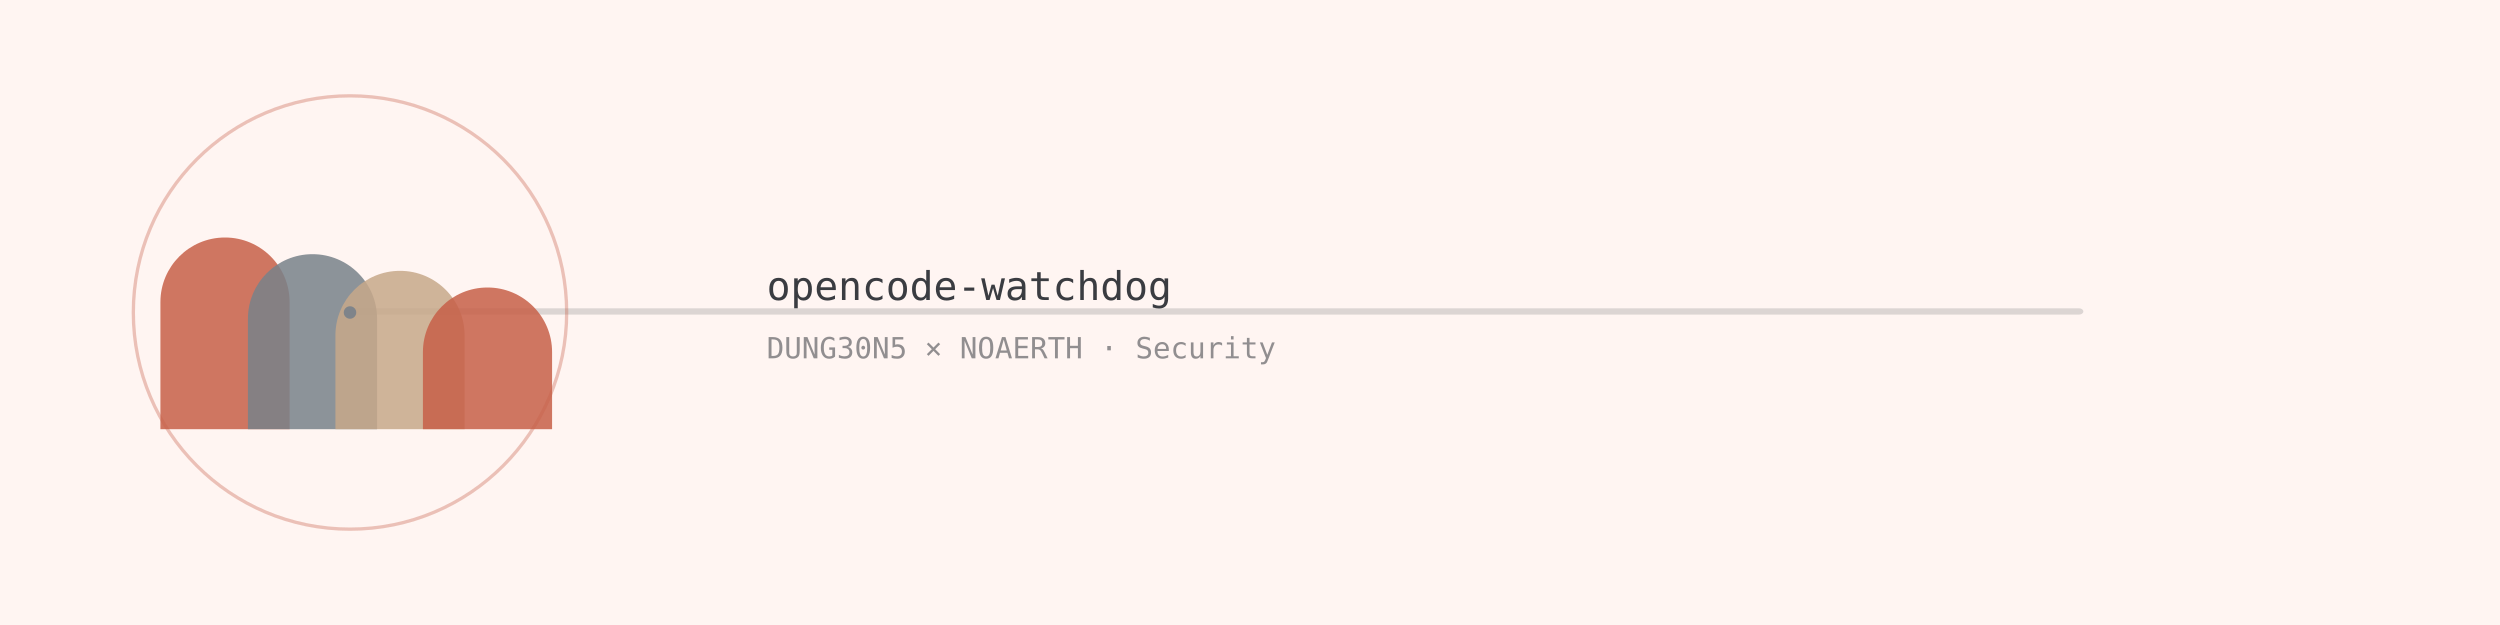
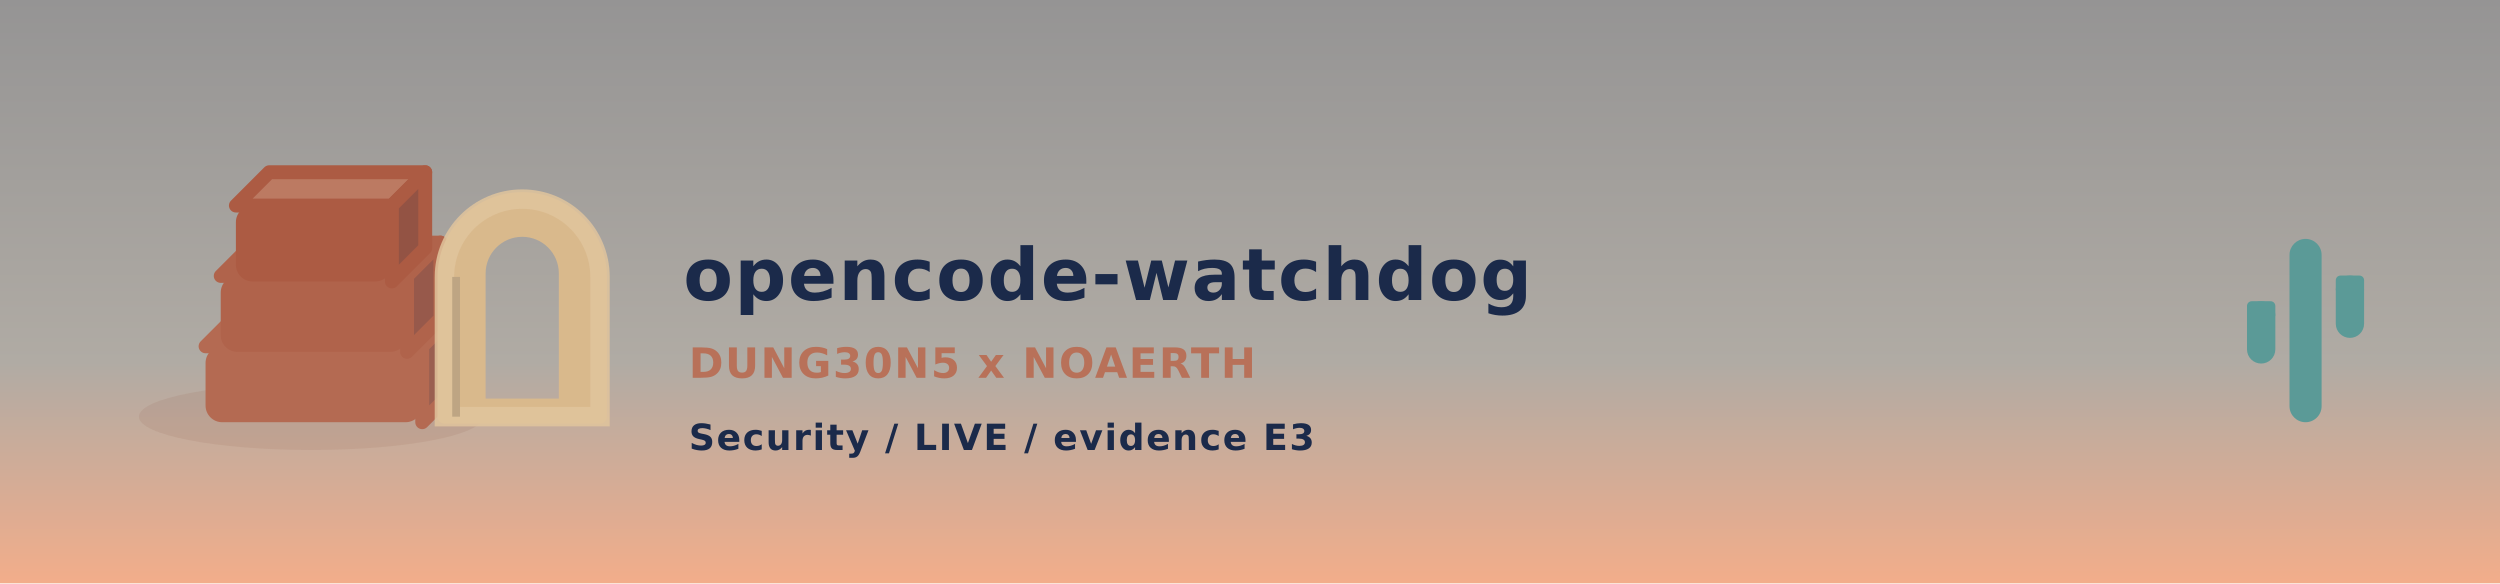
- <svg xmlns="http://www.w3.org/2000/svg" viewBox="0 0 1200 300" width="1200" height="300" role="img" aria-label="opencode-watchdog identity object">
-   <rect width="1200" height="300" fill="#fff5f2" />
-   <defs>
-     <linearGradient id="gft" x1="0" y1="0" x2="1" y2="1">
-       <stop offset="0%" stop-color="#c75f48" />
-       <stop offset="100%" stop-color="#78818a" />
-     </linearGradient>
-   </defs>
-   <rect x="168.00" y="148.00" width="832.00" height="3.00" rx="2.00" fill="rgba(37,40,46,0.160)" opacity="1.00" />
-   <path d="M77.00,206.00 L77.00,145.00 A31.00,31.00 0 0 1 139.00,145.00 L139.00,206.00 Z" fill="rgba(199,95,72,0.850)" opacity="1.00" />
-   <path d="M119.00,206.00 L119.00,153.00 A31.00,31.00 0 0 1 181.00,153.00 L181.00,206.00 Z" fill="rgba(120,129,138,0.850)" opacity="1.00" />
-   <path d="M161.00,206.00 L161.00,161.00 A31.00,31.00 0 0 1 223.00,161.00 L223.00,206.00 Z" fill="rgba(199,168,138,0.850)" opacity="1.00" />
-   <path d="M203.00,206.00 L203.00,169.00 A31.00,31.00 0 0 1 265.00,169.00 L265.00,206.00 Z" fill="rgba(199,95,72,0.850)" opacity="1.00" />
+ <svg xmlns="http://www.w3.org/2000/svg" width="900" height="210" viewBox="0 0 900 210" role="img" aria-label="opencode-watchdog - identity object">
+   <linearGradient id="skyf" x1="0" y1="0" x2="0" y2="1">
+     <stop offset="0" stop-color="#959494" />
+     <stop offset="0.62" stop-color="#b0aba4" />
+     <stop offset="1" stop-color="#f3ad8a" />
+   </linearGradient>
+   <rect width="900" height="210" fill="url(#skyf)" />
+   <rect x="0" y="352" width="900" height="-142" fill="#e9cda3" />
+   <rect x="0" y="352" width="900" height="3" fill="#ebd1a9" />
+   <ellipse cx="112" cy="150" rx="62" ry="12" fill="rgba(138,90,68,0.11)" />
  <g>
-     <circle cx="168.00" cy="150.00" r="104.00" fill="none" stroke="rgba(199,95,72,0.350)" stroke-width="1.60" opacity="1.00" />
-     <animate attributeName="opacity" values="0.25;1.0;0.25" dur="13.2s" begin="0s" repeatCount="indefinite" />
+     <path d="M74,124.67 L152,124.67 L164,112.67 L86,112.67 Z" fill="#c3866d" stroke="#b46a52" stroke-width="5" stroke-linejoin="round" />
+     <path d="M152,124.67 L164,112.67 L164,140 L152,152 Z" fill="#9a5f51" stroke="#b46a52" stroke-width="5" stroke-linejoin="round" />
+     <rect x="74" y="124.67" width="78" height="27.33" rx="6" fill="#b46a52" />
+     <path d="M79.46,99.33 L146.54,99.33 L158.54,87.33 L91.46,87.33 Z" fill="#bf8068" stroke="#b0634b" stroke-width="5" stroke-linejoin="round" />
+     <path d="M146.54,99.33 L158.54,87.33 L158.54,114.67 L146.54,126.67 Z" fill="#97594b" stroke="#b0634b" stroke-width="5" stroke-linejoin="round" />
+     <rect x="79.46" y="99.33" width="67.08" height="27.33" rx="6" fill="#b0634b" />
+     <path d="M84.92,74 L141.08,74 L153.08,62 L96.92,62 Z" fill="#bc7a62" stroke="#ac5b43" stroke-width="5" stroke-linejoin="round" />
+     <path d="M141.08,74 L153.08,62 L153.08,89.33 L141.08,101.33 Z" fill="#935344" stroke="#ac5b43" stroke-width="5" stroke-linejoin="round" />
+     <rect x="84.92" y="74" width="56.16" height="27.33" rx="6" fill="#ac5b43" />
+     <animate attributeName="opacity" values="0.72;1;0.72" dur="6s" begin="0s" repeatCount="indefinite" />
  </g>
-   <circle cx="168" cy="150" r="3" fill="rgba(120,129,138,0.900)">
-     <animate attributeName="opacity" values="0.35;0.95;0.35" dur="13.2s" begin="0s" repeatCount="indefinite" />
-   </circle>
-   <text x="368" y="144" font-family="ui-monospace,Menlo,monospace" font-size="19" fill="rgba(37,40,46,0.900)">opencode-watchdog</text>
-   <text x="368" y="172" font-family="ui-monospace,Menlo,monospace" font-size="14" fill="rgba(37,40,46,0.500)">DUNG30N5 × NOAERTH · Security</text>
+   <path d="M160,150 L160,99.68 A28,28 0 0 1 216,99.68 L216,150 Z M172.32,146 L172.32,98.43 A15.68,15.68 0 0 1 203.68,98.43 L203.68,146 Z" fill="#d9b98c" fill-rule="evenodd" stroke="#d9b98c" stroke-width="5" stroke-linejoin="round" />
+   <path d="M160,150 L160,99.68 A28,28 0 0 1 216,99.68 L216,150 Z" fill="none" stroke="#e0c49c" stroke-width="7" stroke-linecap="round" opacity="0.85" />
+   <rect x="162.8" y="99.68" width="2.8" height="50.32" fill="#bea583" />
+   <text x="246" y="108" font-family="Verdana,DejaVu Sans,sans-serif" font-size="26" font-weight="700" letter-spacing="0.6" fill="#1b2a4a" text-anchor="start">opencode-watchdog</text>
+   <text x="248" y="136" font-family="Verdana,DejaVu Sans,sans-serif" font-size="15" font-weight="700" letter-spacing="0.6" fill="#b87159" text-anchor="start">DUNG30N5 x NOAERTH</text>
+   <text x="248" y="162" font-family="Verdana,DejaVu Sans,sans-serif" font-size="13" font-weight="700" letter-spacing="0.6" fill="#1b2a4a" text-anchor="start">Security  /  LIVE  /  evidence E3</text>
+   <rect x="824.22" y="86" width="11.56" height="66" rx="5.78" fill="#5b9a97" />
+   <rect x="808.92" y="108.44" width="10.2" height="22.44" rx="5.1" fill="#5b9a97" />
+   <rect x="808.92" y="108.44" width="10.2" height="6.6" rx="1.7" fill="#5b9a97" />
+   <rect x="840.88" y="99.2" width="10.2" height="22.44" rx="5.1" fill="#5b9a97" />
+   <rect x="840.88" y="99.2" width="10.2" height="6.6" rx="1.7" fill="#5b9a97" />
</svg>
